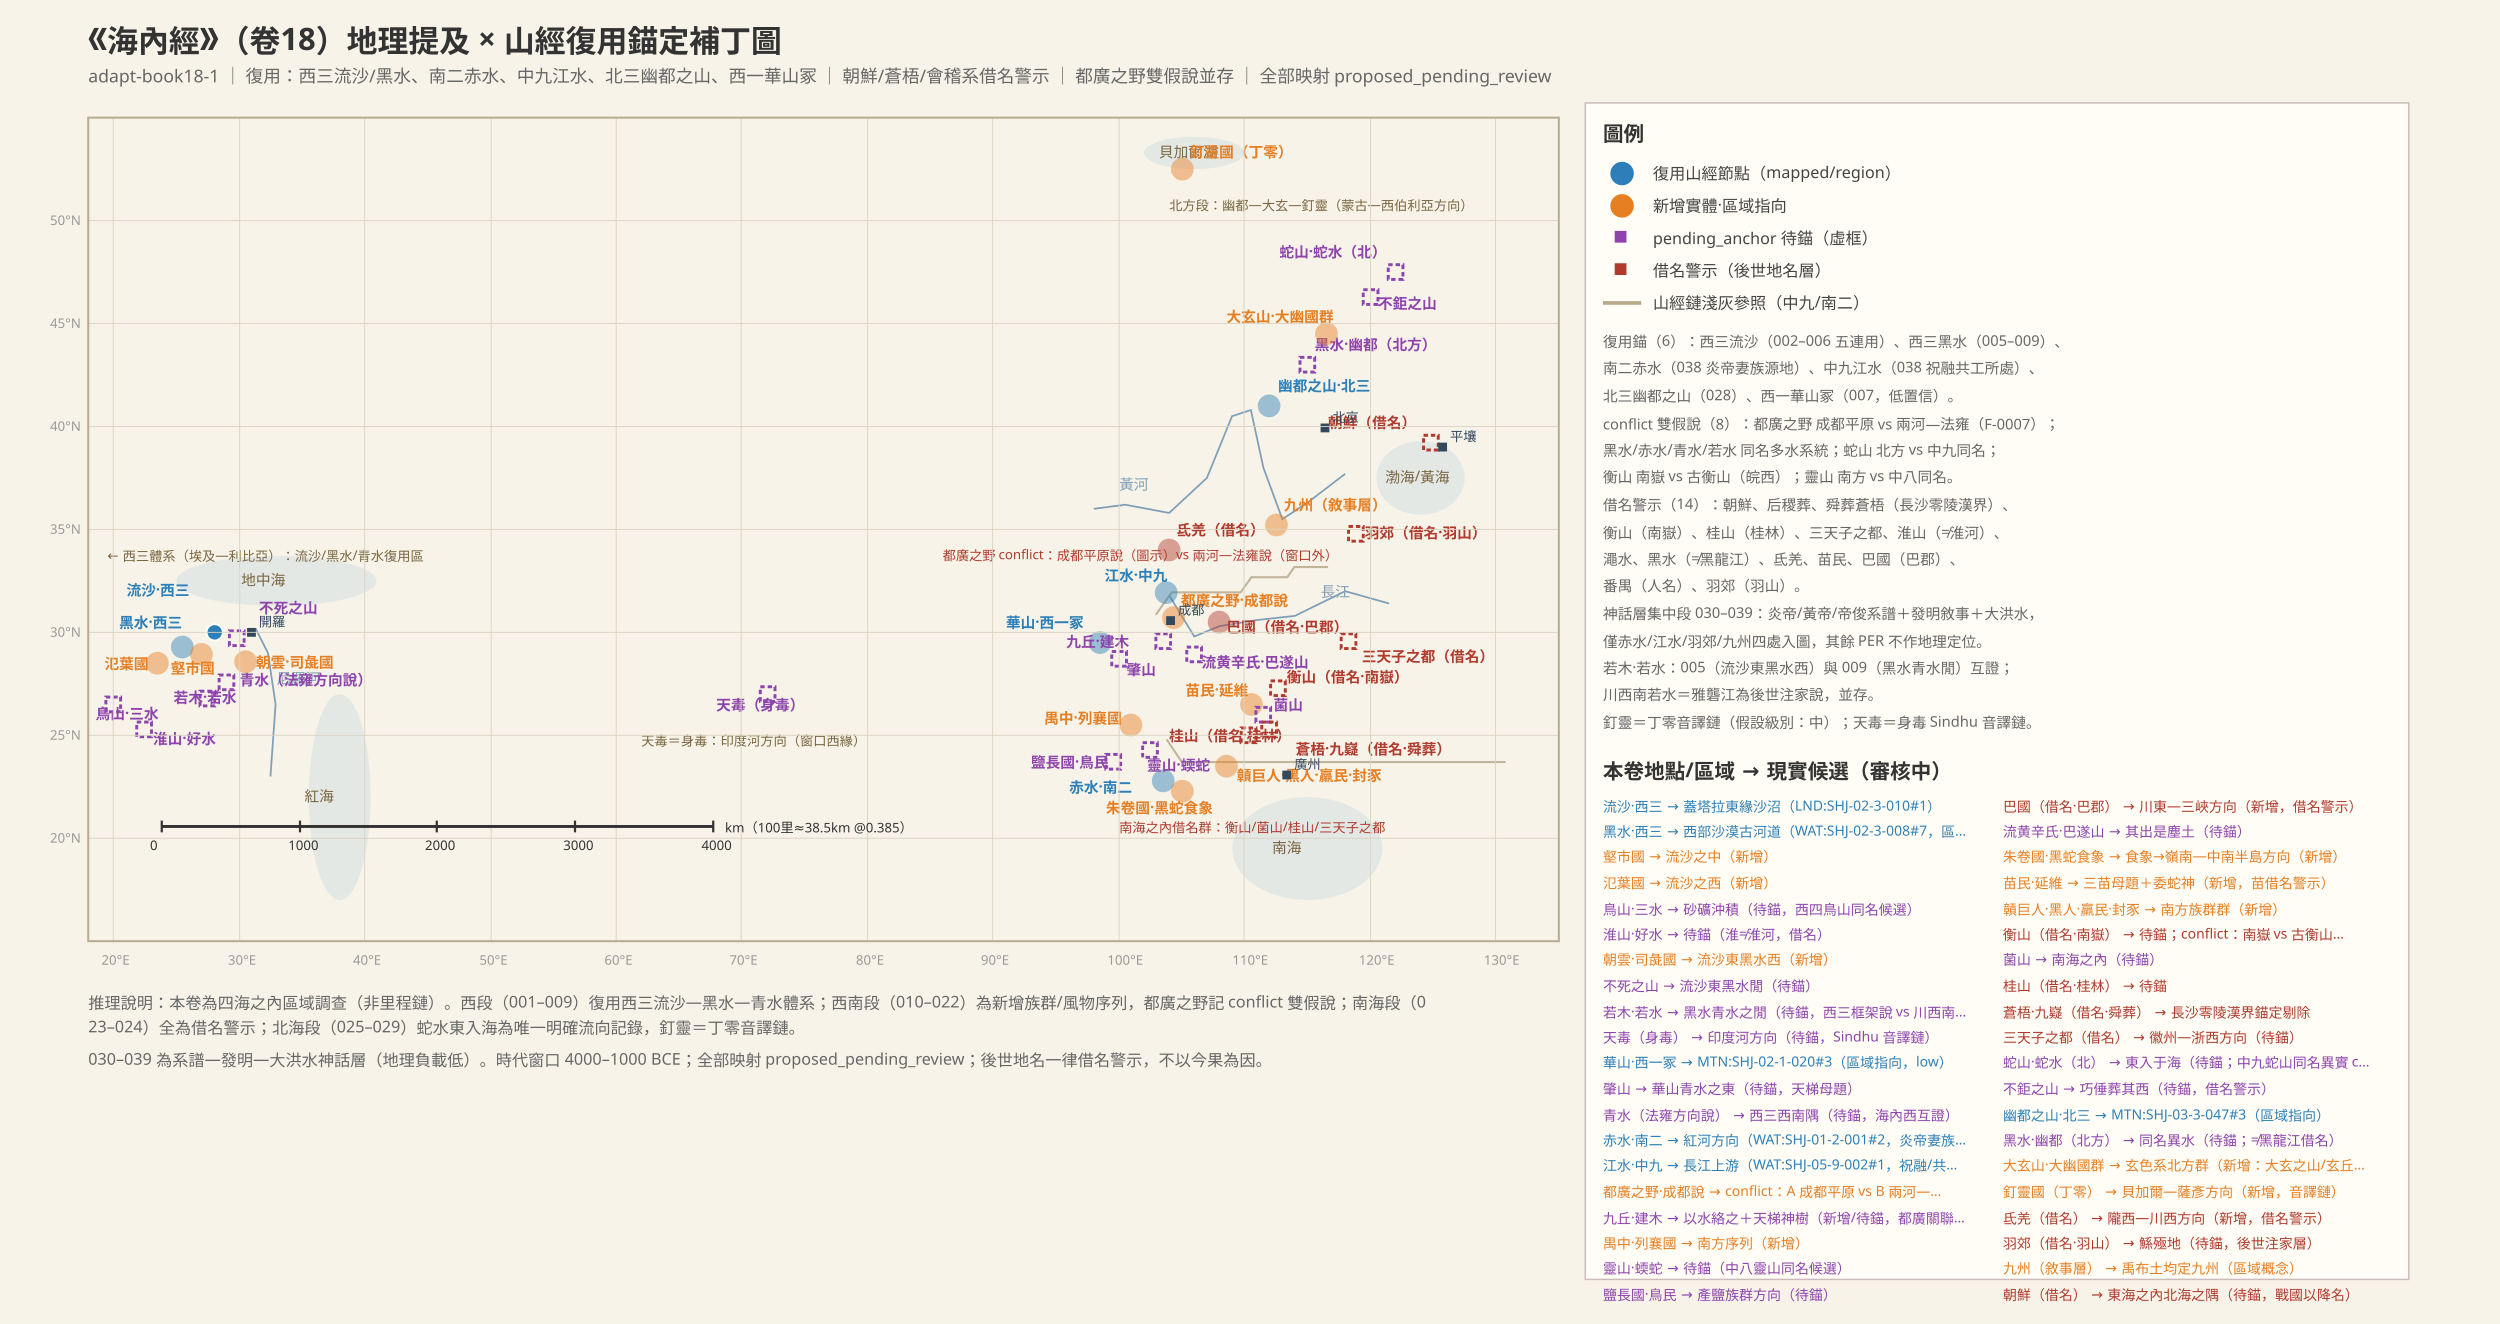
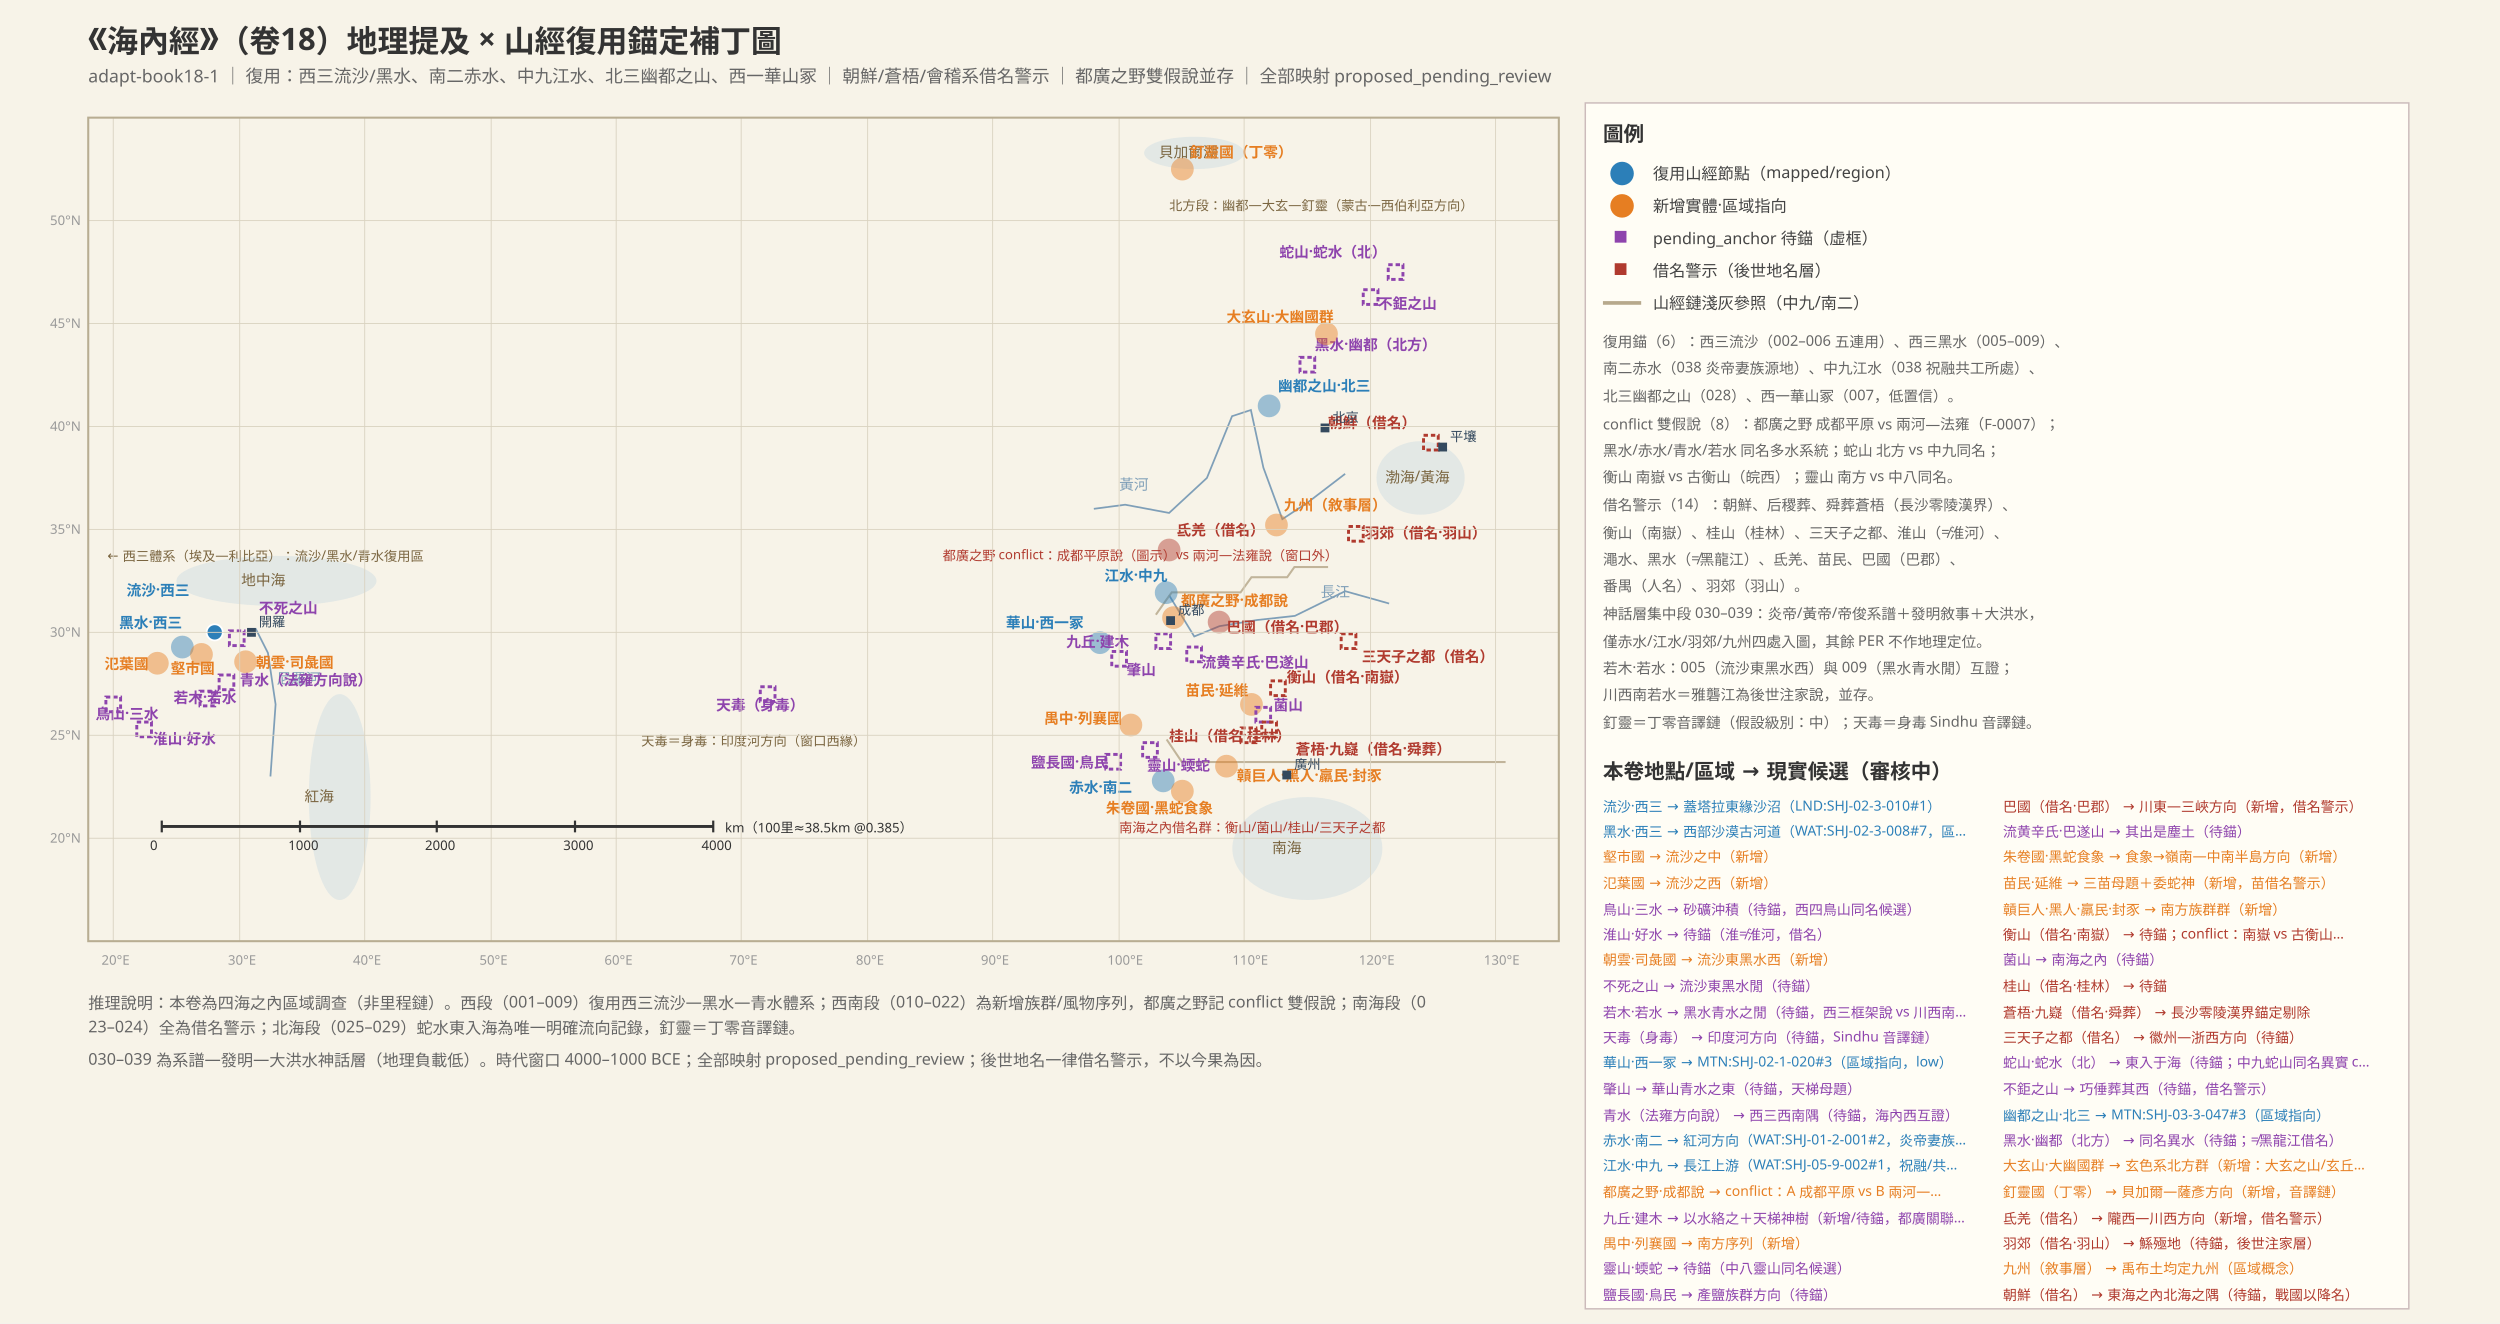
<svg xmlns="http://www.w3.org/2000/svg" width="1700" height="900" font-family="PingFang SC, Hiragino Sans GB, Microsoft YaHei, sans-serif">
  <rect width="1700" height="900" fill="#f7f3e8" />
  <clipPath id="mapclip">
    <rect x="60" y="80" width="1000" height="560" />
  </clipPath>
  <defs>
    <clipPath id="mapclip">
      <rect x="60" y="80" width="1000" height="560" />
    </clipPath>
    <pattern id="sand" width="8" height="8" patternUnits="userSpaceOnUse">
      <rect width="8" height="8" fill="#efe3c0" />
      <circle cx="2" cy="2" r="0.8" fill="#d6b96a" />
      <circle cx="6" cy="6" r="0.8" fill="#d6b96a" />
    </pattern>
  </defs>
  <text x="60" y="34" font-size="21" font-weight="bold" fill="#333">《海內經》（卷18）地理提及 × 山經復用錨定補丁圖</text>
  <text x="60" y="56" font-size="12" fill="#666">adapt-book18-1 ｜ 復用：西三流沙/黑水、南二赤水、中九江水、北三幽都之山、西一華山冢 ｜ 朝鮮/蒼梧/會稽系借名警示 ｜ 都廣之野雙假說並存 ｜ 全部映射 proposed_pending_review</text>
  <g clip-path="url(#mapclip)">
    <polyline points="173.7,427.2 182.2,444.0 187.4,479.0 183.9,528.0" fill="none" stroke="#7f9fb8" stroke-width="1.2" />
    <text x="188" y="465" font-size="10" fill="#7f9fb8">尼羅河</text>
    <polyline points="743.8,346.0 765.1,343.2 795.0,348.8 820.7,325.0 837.8,283.0 850.6,278.8 859.1,318.0 872.0,353.0 889.1,341.8 914.7,322.2" fill="none" stroke="#7f9fb8" stroke-width="1.2" />
    <text x="761" y="333" font-size="10" fill="#7f9fb8">黃河</text>
    <polyline points="795.0,404.8 812.1,432.8 829.2,425.8 854.9,421.6 880.5,418.8 914.7,402.0 944.6,410.4" fill="none" stroke="#7f9fb8" stroke-width="1.2" />
    <text x="898" y="406" font-size="10" fill="#7f9fb8">長江</text>
    <ellipse cx="188" cy="395" rx="68" ry="17" fill="#bcd3e0" opacity="0.35" />
    <text x="164" y="398" font-size="10" fill="#7a6540">地中海</text>
    <ellipse cx="231" cy="542" rx="21" ry="70" fill="#bcd3e0" opacity="0.35" />
    <text x="207" y="545" font-size="10" fill="#7a6540">紅海</text>
    <ellipse cx="889" cy="577" rx="51" ry="35" fill="#bcd3e0" opacity="0.35" />
    <text x="865" y="580" font-size="10" fill="#7a6540">南海</text>
    <ellipse cx="966" cy="325" rx="30" ry="25" fill="#bcd3e0" opacity="0.35" />
    <text x="942" y="328" font-size="10" fill="#7a6540">渤海/黃海</text>
    <ellipse cx="812" cy="104" rx="34" ry="11" fill="#bcd3e0" opacity="0.35" />
    <text x="788" y="107" font-size="10" fill="#7a6540">貝加爾湖</text>
    <polyline points="786.0,418.0 793.3,407.6 796.8,402.8 802.0,402.8 812.4,402.8 826.2,402.8 843.6,402.8 851.0,392.5 859.7,392.5 870.1,392.5 875.3,392.5 880.2,385.6 885.4,385.6 890.3,385.6 897.2,385.6 903.1,385.6" fill="none" stroke="#b7a98c" stroke-width="1.4" opacity="0.85" />
    <polyline points="793.3,502.8 803.7,518.2 814.8,518.2 826.2,518.2 838.2,518.2 851.3,518.2 867.5,518.2 883.8,518.2 900.1,518.2 916.4,518.2 932.6,518.2 949.0,518.2 962.0,518.2 975.0,518.2 991.3,518.2 1007.6,518.2 1023.8,518.2" fill="none" stroke="#b7a98c" stroke-width="1.4" opacity="0.85" />
    <text x="73" y="381" font-size="9" fill="#7a6540">← 西三體系（埃及—利比亞）：流沙/黑水/青水復用區</text>
    <text x="436" y="507" font-size="9" fill="#7a6540">天毒＝身毒：印度河方向（窗口西緣）</text>
    <text x="641" y="381" font-size="9" fill="#b03a2e">都廣之野 conflict：成都平原說（圖示）vs 兩河—法雍說（窗口外）</text>
    <text x="795" y="143" font-size="9" fill="#7a6540">北方段：幽都—大玄—釘靈（蒙古—西伯利亞方向）</text>
    <text x="761" y="566" font-size="9" fill="#b03a2e">南海之內借名群：衡山/菌山/桂山/三天子之都</text>
    <circle cx="146" cy="430" r="5.5" fill="#2c7fb8" stroke="#fff" stroke-width="1.2" />
    <text x="86" y="405" font-size="10" font-weight="bold" fill="#2c7fb8">流沙·西三</text>
    <circle cx="124" cy="440" r="7" fill="#2c7fb8" opacity="0.45" stroke="#2c7fb8" stroke-width="1.5" />
    <text x="81" y="427" font-size="10" font-weight="bold" fill="#2c7fb8">黑水·西三</text>
    <circle cx="137" cy="445" r="7" fill="#e67e22" opacity="0.45" stroke="#e67e22" stroke-width="1.5" />
    <text x="116" y="458" font-size="10" font-weight="bold" fill="#e67e22">壑市國</text>
    <circle cx="107" cy="451" r="7" fill="#e67e22" opacity="0.45" stroke="#e67e22" stroke-width="1.5" />
    <text x="71" y="455" font-size="10" font-weight="bold" fill="#e67e22">氾葉國</text>
    <rect x="72" y="474" width="10" height="10" fill="none" stroke="#8e44ad" stroke-width="2" stroke-dasharray="3 2" />
    <text x="65" y="489" font-size="10" font-weight="bold" fill="#8e44ad">鳥山·三水</text>
    <rect x="93" y="491" width="10" height="10" fill="none" stroke="#8e44ad" stroke-width="2" stroke-dasharray="3 2" />
    <text x="104" y="506" font-size="10" font-weight="bold" fill="#8e44ad">淮山·好水</text>
    <circle cx="167" cy="450" r="7" fill="#e67e22" opacity="0.45" stroke="#e67e22" stroke-width="1.5" />
    <text x="174" y="454" font-size="10" font-weight="bold" fill="#e67e22">朝雲·司彘國</text>
    <rect x="156" y="429" width="10" height="10" fill="none" stroke="#8e44ad" stroke-width="2" stroke-dasharray="3 2" />
    <text x="176" y="417" font-size="10" font-weight="bold" fill="#8e44ad">不死之山</text>
    <rect x="136" y="470" width="10" height="10" fill="none" stroke="#8e44ad" stroke-width="2" stroke-dasharray="3 2" />
    <text x="118" y="478" font-size="10" font-weight="bold" fill="#8e44ad">若木·若水</text>
    <rect x="517" y="467" width="10" height="10" fill="none" stroke="#8e44ad" stroke-width="2" stroke-dasharray="3 2" />
    <text x="487" y="483" font-size="10" font-weight="bold" fill="#8e44ad">天毒（身毒）</text>
    <circle cx="748" cy="437" r="7" fill="#2c7fb8" opacity="0.45" stroke="#2c7fb8" stroke-width="1.5" />
    <text x="684" y="427" font-size="10" font-weight="bold" fill="#2c7fb8">華山·西一冢</text>
    <rect x="756" y="443" width="10" height="10" fill="none" stroke="#8e44ad" stroke-width="2" stroke-dasharray="3 2" />
    <text x="766" y="459" font-size="10" font-weight="bold" fill="#8e44ad">肇山</text>
    <rect x="149" y="459" width="10" height="10" fill="none" stroke="#8e44ad" stroke-width="2" stroke-dasharray="3 2" />
    <text x="163" y="466" font-size="10" font-weight="bold" fill="#8e44ad">青水（法雍方向說）</text>
    <circle cx="791" cy="531" r="7" fill="#2c7fb8" opacity="0.45" stroke="#2c7fb8" stroke-width="1.5" />
    <text x="727" y="539" font-size="10" font-weight="bold" fill="#2c7fb8">赤水·南二</text>
    <circle cx="793" cy="403" r="7" fill="#2c7fb8" opacity="0.45" stroke="#2c7fb8" stroke-width="1.5" />
    <text x="751" y="395" font-size="10" font-weight="bold" fill="#2c7fb8">江水·中九</text>
    <circle cx="798" cy="420" r="7" fill="#e67e22" opacity="0.45" stroke="#e67e22" stroke-width="1.5" />
    <text x="803" y="412" font-size="10" font-weight="bold" fill="#e67e22">都廣之野·成都說</text>
    <rect x="786" y="431" width="10" height="10" fill="none" stroke="#8e44ad" stroke-width="2" stroke-dasharray="3 2" />
    <text x="725" y="440" font-size="10" font-weight="bold" fill="#8e44ad">九丘·建木</text>
    <circle cx="769" cy="493" r="7" fill="#e67e22" opacity="0.45" stroke="#e67e22" stroke-width="1.5" />
    <text x="710" y="492" font-size="10" font-weight="bold" fill="#e67e22">禺中·列襄國</text>
    <rect x="777" y="505" width="10" height="10" fill="none" stroke="#8e44ad" stroke-width="2" stroke-dasharray="3 2" />
    <text x="780" y="524" font-size="10" font-weight="bold" fill="#8e44ad">靈山·蝡蛇</text>
    <rect x="752" y="513" width="10" height="10" fill="none" stroke="#8e44ad" stroke-width="2" stroke-dasharray="3 2" />
    <text x="701" y="522" font-size="10" font-weight="bold" fill="#8e44ad">鹽長國·鳥民</text>
    <circle cx="829" cy="423" r="7" fill="#b03a2e" opacity="0.45" stroke="#b03a2e" stroke-width="1.5" />
    <text x="834" y="430" font-size="10" font-weight="bold" fill="#b03a2e">巴國（借名·巴郡）</text>
    <rect x="807" y="440" width="10" height="10" fill="none" stroke="#8e44ad" stroke-width="2" stroke-dasharray="3 2" />
    <text x="817" y="454" font-size="10" font-weight="bold" fill="#8e44ad">流黄辛氏·巴遂山</text>
    <circle cx="804" cy="538" r="7" fill="#e67e22" opacity="0.45" stroke="#e67e22" stroke-width="1.5" />
    <text x="752" y="553" font-size="10" font-weight="bold" fill="#e67e22">朱卷國·黑蛇食象</text>
    <circle cx="851" cy="479" r="7" fill="#e67e22" opacity="0.45" stroke="#e67e22" stroke-width="1.5" />
    <text x="806" y="473" font-size="10" font-weight="bold" fill="#e67e22">苗民·延維</text>
    <circle cx="834" cy="521" r="7" fill="#e67e22" opacity="0.45" stroke="#e67e22" stroke-width="1.5" />
    <text x="841" y="531" font-size="10" font-weight="bold" fill="#e67e22">贑巨人·黑人·羸民·封豕</text>
    <rect x="864" y="463" width="10" height="10" fill="none" stroke="#b03a2e" stroke-width="2" stroke-dasharray="3 2" />
    <text x="875" y="464" font-size="10" font-weight="bold" fill="#b03a2e">衡山（借名·南嶽）</text>
    <rect x="854" y="481" width="10" height="10" fill="none" stroke="#8e44ad" stroke-width="2" stroke-dasharray="3 2" />
    <text x="866" y="483" font-size="10" font-weight="bold" fill="#8e44ad">菌山</text>
    <rect x="844" y="495" width="10" height="10" fill="none" stroke="#b03a2e" stroke-width="2" stroke-dasharray="3 2" />
    <text x="795" y="504" font-size="10" font-weight="bold" fill="#b03a2e">桂山（借名·桂林）</text>
    <rect x="858" y="491" width="10" height="10" fill="none" stroke="#b03a2e" stroke-width="2" stroke-dasharray="3 2" />
    <text x="881" y="513" font-size="10" font-weight="bold" fill="#b03a2e">蒼梧·九嶷（借名·舜葬）</text>
    <rect x="912" y="431" width="10" height="10" fill="none" stroke="#b03a2e" stroke-width="2" stroke-dasharray="3 2" />
    <text x="926" y="450" font-size="10" font-weight="bold" fill="#b03a2e">三天子之都（借名）</text>
    <rect x="944" y="180" width="10" height="10" fill="none" stroke="#8e44ad" stroke-width="2" stroke-dasharray="3 2" />
    <text x="870" y="175" font-size="10" font-weight="bold" fill="#8e44ad">蛇山·蛇水（北）</text>
    <rect x="927" y="197" width="10" height="10" fill="none" stroke="#8e44ad" stroke-width="2" stroke-dasharray="3 2" />
    <text x="937" y="210" font-size="10" font-weight="bold" fill="#8e44ad">不鉅之山</text>
    <circle cx="863" cy="276" r="7" fill="#2c7fb8" opacity="0.45" stroke="#2c7fb8" stroke-width="1.5" />
    <text x="869" y="266" font-size="10" font-weight="bold" fill="#2c7fb8">幽都之山·北三</text>
    <rect x="884" y="243" width="10" height="10" fill="none" stroke="#8e44ad" stroke-width="2" stroke-dasharray="3 2" />
    <text x="894" y="238" font-size="10" font-weight="bold" fill="#8e44ad">黑水·幽都（北方）</text>
    <circle cx="902" cy="227" r="7" fill="#e67e22" opacity="0.45" stroke="#e67e22" stroke-width="1.5" />
    <text x="834" y="219" font-size="10" font-weight="bold" fill="#e67e22">大玄山·大幽國群</text>
    <circle cx="804" cy="115" r="7" fill="#e67e22" opacity="0.45" stroke="#e67e22" stroke-width="1.5" />
    <text x="809" y="107" font-size="10" font-weight="bold" fill="#e67e22">釘靈國（丁零）</text>
    <circle cx="795" cy="374" r="7" fill="#b03a2e" opacity="0.45" stroke="#b03a2e" stroke-width="1.5" />
    <text x="800" y="364" font-size="10" font-weight="bold" fill="#b03a2e">氐羌（借名）</text>
    <rect x="917" y="358" width="10" height="10" fill="none" stroke="#b03a2e" stroke-width="2" stroke-dasharray="3 2" />
    <text x="928" y="366" font-size="10" font-weight="bold" fill="#b03a2e">羽郊（借名·羽山）</text>
    <circle cx="868" cy="357" r="7" fill="#e67e22" opacity="0.45" stroke="#e67e22" stroke-width="1.5" />
    <text x="873" y="347" font-size="10" font-weight="bold" fill="#e67e22">九州（敘事層）</text>
    <rect x="968" y="296" width="10" height="10" fill="none" stroke="#b03a2e" stroke-width="2" stroke-dasharray="3 2" />
    <text x="903" y="291" font-size="10" font-weight="bold" fill="#b03a2e">朝鮮（借名）</text>
    <rect x="168" y="427" width="6" height="6" fill="#34495e" />
    <text x="176" y="426" font-size="9" fill="#34495e">開羅</text>
    <rect x="793" y="419" width="6" height="6" fill="#34495e" />
    <text x="801" y="418" font-size="9" fill="#34495e">成都</text>
    <rect x="872" y="524" width="6" height="6" fill="#34495e" />
    <text x="880" y="523" font-size="9" fill="#34495e">廣州</text>
    <rect x="898" y="288" width="6" height="6" fill="#34495e" />
    <text x="906" y="287" font-size="9" fill="#34495e">北京</text>
    <rect x="978" y="301" width="6" height="6" fill="#34495e" />
    <text x="986" y="300" font-size="9" fill="#34495e">平壤</text>
  </g>
  <line x1="77" y1="640" x2="77" y2="80" stroke="#d9d2c0" stroke-width="0.6" />
  <text x="69" y="656" font-size="9" fill="#999">20°E</text>
  <line x1="163" y1="640" x2="163" y2="80" stroke="#d9d2c0" stroke-width="0.6" />
  <text x="155" y="656" font-size="9" fill="#999">30°E</text>
  <line x1="248" y1="640" x2="248" y2="80" stroke="#d9d2c0" stroke-width="0.6" />
  <text x="240" y="656" font-size="9" fill="#999">40°E</text>
  <line x1="334" y1="640" x2="334" y2="80" stroke="#d9d2c0" stroke-width="0.6" />
  <text x="326" y="656" font-size="9" fill="#999">50°E</text>
  <line x1="419" y1="640" x2="419" y2="80" stroke="#d9d2c0" stroke-width="0.6" />
  <text x="411" y="656" font-size="9" fill="#999">60°E</text>
  <line x1="504" y1="640" x2="504" y2="80" stroke="#d9d2c0" stroke-width="0.6" />
  <text x="496" y="656" font-size="9" fill="#999">70°E</text>
  <line x1="590" y1="640" x2="590" y2="80" stroke="#d9d2c0" stroke-width="0.6" />
  <text x="582" y="656" font-size="9" fill="#999">80°E</text>
  <line x1="675" y1="640" x2="675" y2="80" stroke="#d9d2c0" stroke-width="0.6" />
  <text x="667" y="656" font-size="9" fill="#999">90°E</text>
  <line x1="761" y1="640" x2="761" y2="80" stroke="#d9d2c0" stroke-width="0.6" />
  <text x="753" y="656" font-size="9" fill="#999">100°E</text>
  <line x1="846" y1="640" x2="846" y2="80" stroke="#d9d2c0" stroke-width="0.6" />
  <text x="838" y="656" font-size="9" fill="#999">110°E</text>
  <line x1="932" y1="640" x2="932" y2="80" stroke="#d9d2c0" stroke-width="0.6" />
  <text x="924" y="656" font-size="9" fill="#999">120°E</text>
  <line x1="1017" y1="640" x2="1017" y2="80" stroke="#d9d2c0" stroke-width="0.6" />
  <text x="1009" y="656" font-size="9" fill="#999">130°E</text>
  <line x1="60" y1="570" x2="1060" y2="570" stroke="#d9d2c0" stroke-width="0.6" />
  <text x="34" y="573" font-size="9" fill="#999">20°N</text>
  <line x1="60" y1="500" x2="1060" y2="500" stroke="#d9d2c0" stroke-width="0.6" />
  <text x="34" y="503" font-size="9" fill="#999">25°N</text>
  <line x1="60" y1="430" x2="1060" y2="430" stroke="#d9d2c0" stroke-width="0.6" />
  <text x="34" y="433" font-size="9" fill="#999">30°N</text>
  <line x1="60" y1="360" x2="1060" y2="360" stroke="#d9d2c0" stroke-width="0.6" />
  <text x="34" y="363" font-size="9" fill="#999">35°N</text>
  <line x1="60" y1="290" x2="1060" y2="290" stroke="#d9d2c0" stroke-width="0.6" />
  <text x="34" y="293" font-size="9" fill="#999">40°N</text>
  <line x1="60" y1="220" x2="1060" y2="220" stroke="#d9d2c0" stroke-width="0.6" />
  <text x="34" y="223" font-size="9" fill="#999">45°N</text>
  <line x1="60" y1="150" x2="1060" y2="150" stroke="#d9d2c0" stroke-width="0.6" />
  <text x="34" y="153" font-size="9" fill="#999">50°N</text>
  <rect x="60" y="80" width="1000" height="560" fill="none" stroke="#b8ad92" stroke-width="1.4" />
  <line x1="110" y1="562" x2="485" y2="562" stroke="#333" stroke-width="2" />
  <line x1="110" y1="558" x2="110" y2="566" stroke="#333" stroke-width="1.5" />
  <text x="102" y="578" font-size="9" fill="#333">0</text>
  <line x1="204" y1="558" x2="204" y2="566" stroke="#333" stroke-width="1.5" />
  <text x="196" y="578" font-size="9" fill="#333">1000</text>
  <line x1="297" y1="558" x2="297" y2="566" stroke="#333" stroke-width="1.5" />
  <text x="289" y="578" font-size="9" fill="#333">2000</text>
  <line x1="391" y1="558" x2="391" y2="566" stroke="#333" stroke-width="1.5" />
  <text x="383" y="578" font-size="9" fill="#333">3000</text>
  <line x1="485" y1="558" x2="485" y2="566" stroke="#333" stroke-width="1.5" />
  <text x="477" y="578" font-size="9" fill="#333">4000</text>
  <text x="493" y="566" font-size="9" fill="#333">km（100里≈38.5km @0.385）</text>
-   <rect x="1078" y="70" width="560" height="800" fill="#fffdf5" stroke="#cbb" />
+   <rect x="1078" y="70" width="560" height="820" fill="#fffdf5" stroke="#cbb" />
  <text x="1090" y="96" font-size="14" font-weight="bold" fill="#333">圖例</text>
  <circle cx="1103" cy="118" r="8" fill="#2c7fb8" />
  <text x="1124" y="122" font-size="11" fill="#444">復用山經節點（mapped/region）</text>
  <circle cx="1103" cy="140" r="8" fill="#e67e22" />
  <text x="1124" y="144" font-size="11" fill="#444">新增實體·區域指向</text>
  <rect x="1098" y="157" width="8" height="8" fill="#8e44ad" />
  <text x="1124" y="166" font-size="11" fill="#444">pending_anchor 待錨（虛框）</text>
  <rect x="1098" y="179" width="8" height="8" fill="#b03a2e" />
  <text x="1124" y="188" font-size="11" fill="#444">借名警示（後世地名層）</text>
  <line x1="1090" y1="206" x2="1116" y2="206" stroke="#b7a98c" stroke-width="2.5" />
  <text x="1124" y="210" font-size="11" fill="#444">山經鏈淺灰參照（中九/南二）</text>
  <text x="1090" y="236" font-size="10" fill="#666">復用錨（6）：西三流沙（002–006 五連用）、西三黑水（005–009）、</text>
  <text x="1090" y="254" font-size="10" fill="#666">　南二赤水（038 炎帝妻族源地）、中九江水（038 祝融共工所處）、</text>
  <text x="1090" y="273" font-size="10" fill="#666">　北三幽都之山（028）、西一華山冢（007，低置信）。</text>
  <text x="1090" y="292" font-size="10" fill="#666">conflict 雙假說（8）：都廣之野 成都平原 vs 兩河—法雍（F-0007）；</text>
  <text x="1090" y="310" font-size="10" fill="#666">　黑水/赤水/青水/若水 同名多水系統；蛇山 北方 vs 中九同名；</text>
  <text x="1090" y="328" font-size="10" fill="#666">　衡山 南嶽 vs 古衡山（皖西）；靈山 南方 vs 中八同名。</text>
  <text x="1090" y="347" font-size="10" fill="#666">借名警示（14）：朝鮮、后稷葬、舜葬蒼梧（長沙零陵漢界）、</text>
  <text x="1090" y="366" font-size="10" fill="#666">　衡山（南嶽）、桂山（桂林）、三天子之都、淮山（≠淮河）、</text>
  <text x="1090" y="384" font-size="10" fill="#666">　澠水、黑水（≠黑龍江）、氐羌、苗民、巴國（巴郡）、</text>
  <text x="1090" y="402" font-size="10" fill="#666">　番禺（人名）、羽郊（羽山）。</text>
  <text x="1090" y="421" font-size="10" fill="#666">神話層集中段 030–039：炎帝/黃帝/帝俊系譜＋發明敘事＋大洪水，</text>
  <text x="1090" y="440" font-size="10" fill="#666">　僅赤水/江水/羽郊/九州四處入圖，其餘 PER 不作地理定位。</text>
  <text x="1090" y="458" font-size="10" fill="#666">若木·若水：005（流沙東黑水西）與 009（黑水青水閒）互證；</text>
  <text x="1090" y="476" font-size="10" fill="#666">　川西南若水＝雅礱江為後世注家說，並存。</text>
  <text x="1090" y="495" font-size="10" fill="#666">釘靈＝丁零音譯鏈（假設級別：中）；天毒＝身毒 Sindhu 音譯鏈。</text>
  <text x="1090" y="529.5" font-size="14" font-weight="bold" fill="#333">本卷地點/區域 → 現實候選（審核中）</text>
  <text x="1090" y="552" font-size="9.5" fill="#2c7fb8">流沙·西三 → 蓋塔拉東緣沙沼（LND:SHJ-02-3-010#1）</text>
  <text x="1090" y="569" font-size="9.5" fill="#2c7fb8">黑水·西三 → 西部沙漠古河道（WAT:SHJ-02-3-008#7，區…</text>
  <text x="1090" y="586" font-size="9.5" fill="#e67e22">壑市國 → 流沙之中（新增）</text>
  <text x="1090" y="604" font-size="9.5" fill="#e67e22">氾葉國 → 流沙之西（新增）</text>
  <text x="1090" y="622" font-size="9.5" fill="#8e44ad">鳥山·三水 → 砂礦沖積（待錨，西四鳥山同名候選）</text>
  <text x="1090" y="639" font-size="9.5" fill="#8e44ad">淮山·好水 → 待錨（淮≠淮河，借名）</text>
  <text x="1090" y="656" font-size="9.5" fill="#e67e22">朝雲·司彘國 → 流沙東黑水西（新增）</text>
  <text x="1090" y="674" font-size="9.5" fill="#8e44ad">不死之山 → 流沙東黑水閒（待錨）</text>
  <text x="1090" y="692" font-size="9.5" fill="#8e44ad">若木·若水 → 黑水青水之閒（待錨，西三框架說 vs 川西南…</text>
  <text x="1090" y="709" font-size="9.5" fill="#8e44ad">天毒（身毒） → 印度河方向（待錨，Sindhu 音譯鏈）</text>
  <text x="1090" y="726" font-size="9.5" fill="#2c7fb8">華山·西一冢 → MTN:SHJ-02-1-020#3（區域指向，low）</text>
  <text x="1090" y="744" font-size="9.5" fill="#8e44ad">肇山 → 華山青水之東（待錨，天梯母題）</text>
  <text x="1090" y="762" font-size="9.5" fill="#8e44ad">青水（法雍方向說） → 西三西南隅（待錨，海內西互證）</text>
  <text x="1090" y="779" font-size="9.5" fill="#2c7fb8">赤水·南二 → 紅河方向（WAT:SHJ-01-2-001#2，炎帝妻族…</text>
  <text x="1090" y="796" font-size="9.5" fill="#2c7fb8">江水·中九 → 長江上游（WAT:SHJ-05-9-002#1，祝融/共…</text>
  <text x="1090" y="814" font-size="9.5" fill="#e67e22">都廣之野·成都說 → conflict：A 成都平原 vs B 兩河—…</text>
  <text x="1090" y="832" font-size="9.5" fill="#8e44ad">九丘·建木 → 以水絡之＋天梯神樹（新增/待錨，都廣關聯…</text>
  <text x="1090" y="849" font-size="9.5" fill="#e67e22">禺中·列襄國 → 南方序列（新增）</text>
  <text x="1090" y="866" font-size="9.5" fill="#8e44ad">靈山·蝡蛇 → 待錨（中八靈山同名候選）</text>
  <text x="1090" y="884" font-size="9.5" fill="#8e44ad">鹽長國·鳥民 → 產鹽族群方向（待錨）</text>
  <text x="1362" y="552" font-size="9.5" fill="#b03a2e">巴國（借名·巴郡） → 川東—三峽方向（新增，借名警示）</text>
  <text x="1362" y="569" font-size="9.5" fill="#8e44ad">流黄辛氏·巴遂山 → 其出是塵土（待錨）</text>
  <text x="1362" y="586" font-size="9.5" fill="#e67e22">朱卷國·黑蛇食象 → 食象→嶺南—中南半島方向（新增）</text>
  <text x="1362" y="604" font-size="9.5" fill="#e67e22">苗民·延維 → 三苗母題＋委蛇神（新增，苗借名警示）</text>
  <text x="1362" y="622" font-size="9.5" fill="#e67e22">贑巨人·黑人·羸民·封豕 → 南方族群群（新增）</text>
  <text x="1362" y="639" font-size="9.5" fill="#b03a2e">衡山（借名·南嶽） → 待錨；conflict：南嶽 vs 古衡山…</text>
  <text x="1362" y="656" font-size="9.5" fill="#8e44ad">菌山 → 南海之內（待錨）</text>
  <text x="1362" y="674" font-size="9.5" fill="#b03a2e">桂山（借名·桂林） → 待錨</text>
  <text x="1362" y="692" font-size="9.5" fill="#b03a2e">蒼梧·九嶷（借名·舜葬） → 長沙零陵漢界錨定剔除</text>
  <text x="1362" y="709" font-size="9.5" fill="#b03a2e">三天子之都（借名） → 徽州—浙西方向（待錨）</text>
  <text x="1362" y="726" font-size="9.5" fill="#8e44ad">蛇山·蛇水（北） → 東入于海（待錨；中九蛇山同名異實 c…</text>
  <text x="1362" y="744" font-size="9.5" fill="#8e44ad">不鉅之山 → 巧倕葬其西（待錨，借名警示）</text>
  <text x="1362" y="762" font-size="9.5" fill="#2c7fb8">幽都之山·北三 → MTN:SHJ-03-3-047#3（區域指向）</text>
  <text x="1362" y="779" font-size="9.5" fill="#8e44ad">黑水·幽都（北方） → 同名異水（待錨；≠黑龍江借名）</text>
  <text x="1362" y="796" font-size="9.5" fill="#e67e22">大玄山·大幽國群 → 玄色系北方群（新增：大玄之山/玄丘…</text>
  <text x="1362" y="814" font-size="9.5" fill="#e67e22">釘靈國（丁零） → 貝加爾—薩彥方向（新增，音譯鏈）</text>
  <text x="1362" y="832" font-size="9.5" fill="#b03a2e">氐羌（借名） → 隴西—川西方向（新增，借名警示）</text>
  <text x="1362" y="849" font-size="9.5" fill="#b03a2e">羽郊（借名·羽山） → 鯀殛地（待錨，後世注家層）</text>
  <text x="1362" y="866" font-size="9.5" fill="#e67e22">九州（敘事層） → 禹布土均定九州（區域概念）</text>
  <text x="1362" y="884" font-size="9.5" fill="#b03a2e">朝鮮（借名） → 東海之內北海之隅（待錨，戰國以降名）</text>
  <text x="60" y="686" font-size="11" fill="#666">推理說明：本卷為四海之內區域調查（非里程鏈）。西段（001–009）復用西三流沙—黑水—青水體系；西南段（010–022）為新增族群/風物序列，都廣之野記 conflict 雙假說；南海段（0</text>
  <text x="60" y="702" font-size="11" fill="#666">23–024）全為借名警示；北海段（025–029）蛇水東入海為唯一明確流向記錄，釘靈＝丁零音譯鏈。</text>
  <text x="60" y="724" font-size="11" fill="#666">030–039 為系譜—發明—大洪水神話層（地理負載低）。時代窗口 4000–1000 BCE；全部映射 proposed_pending_review；後世地名一律借名警示，不以今果為因。</text>
</svg>
